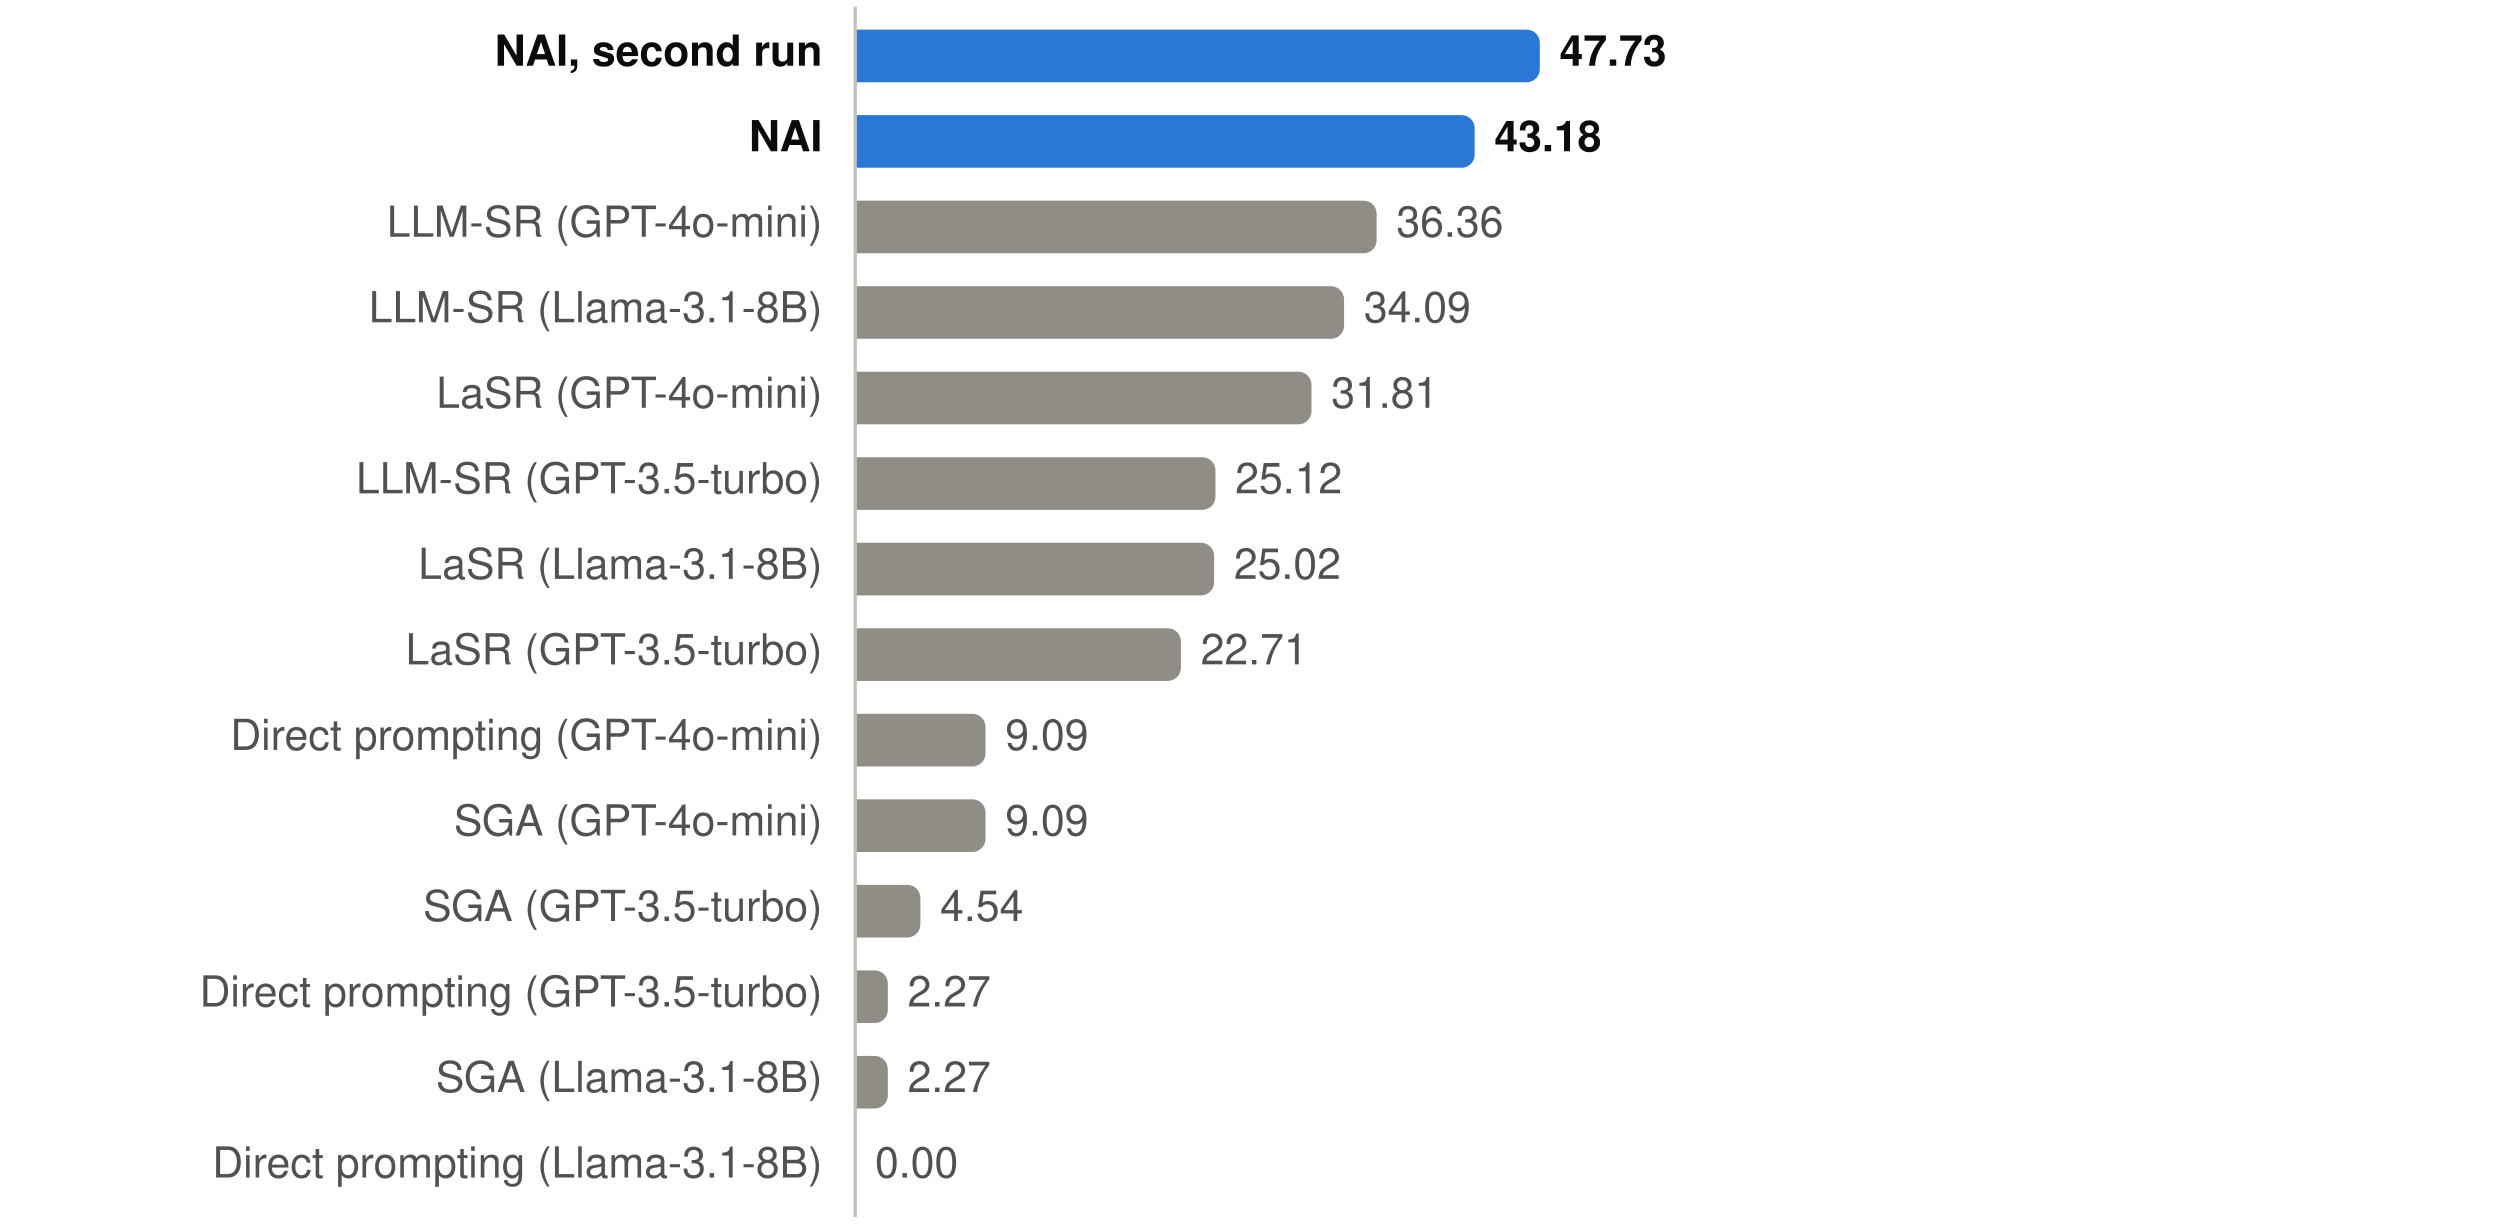
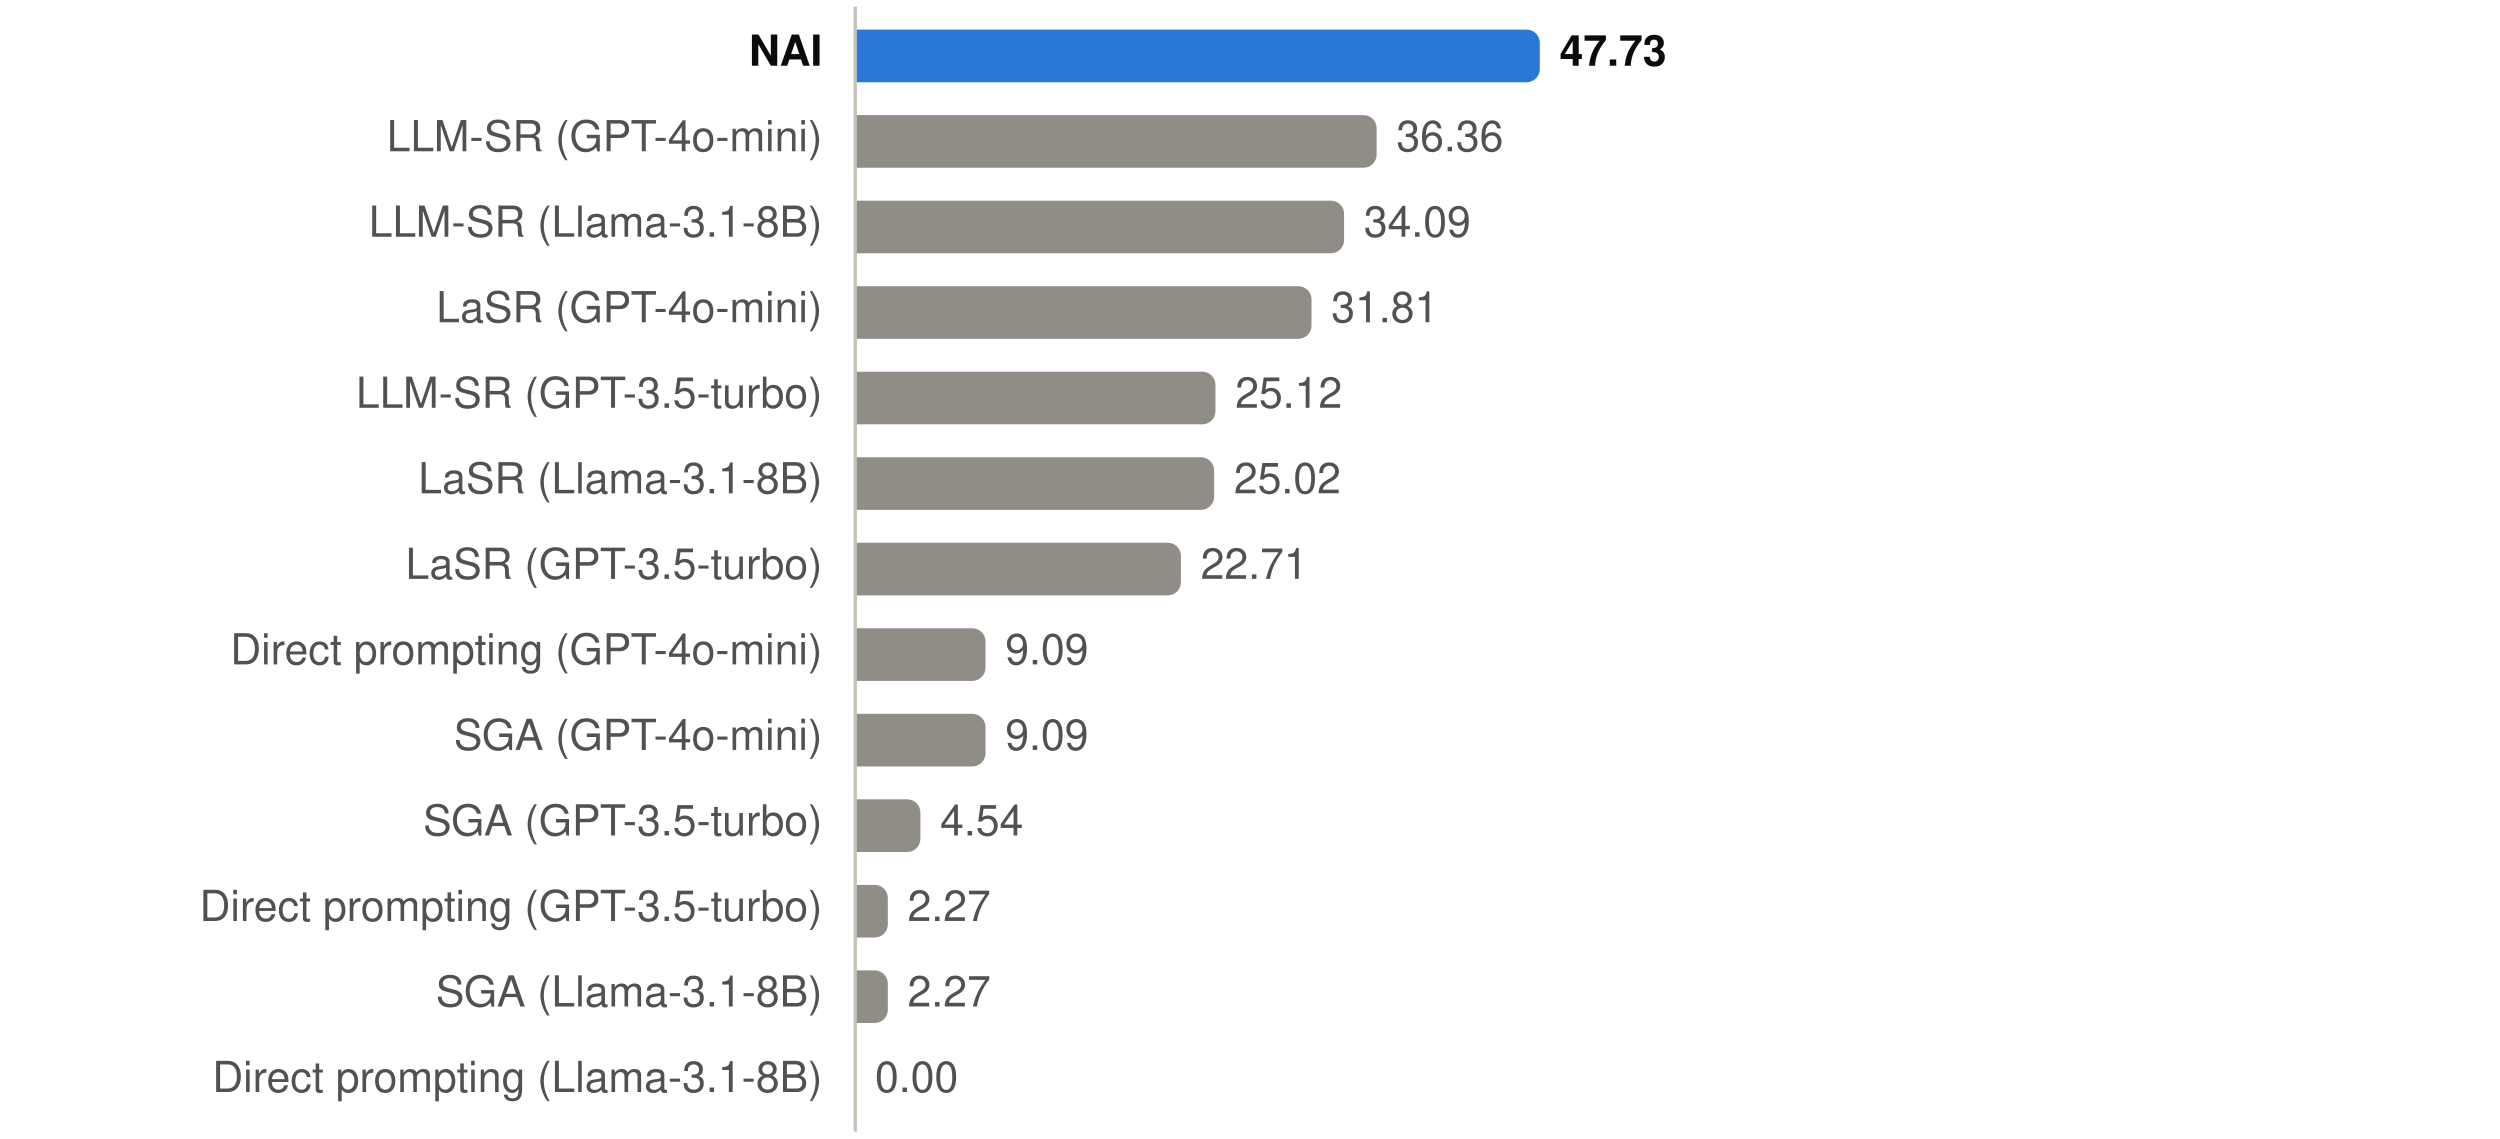
- <svg xmlns="http://www.w3.org/2000/svg" width="760" height="372" viewBox="0 0 760 372" role="img" aria-labelledby="t d">
+ <svg xmlns="http://www.w3.org/2000/svg" width="760" height="346" viewBox="0 0 760 346" role="img" aria-labelledby="t d">
  <g font-family="system-ui, -apple-system, 'Segoe UI', Helvetica, Arial, sans-serif" font-size="13">
-     <text x="250" y="17.0" fill="#0b0b0b" text-anchor="end" dominant-baseline="central" font-weight="700">NAI, second run</text>
+     <text x="250" y="17.0" fill="#0b0b0b" text-anchor="end" dominant-baseline="central" font-weight="700">NAI</text>
    <path d="M260.0 9.0 H464.1 a4 4 0 0 1 4 4 V21.0 a4 4 0 0 1 -4 4 H260.0 Z" fill="#2a78d6" />
    <text x="474.1" y="17.0" fill="#0b0b0b" dominant-baseline="central" font-weight="700">47.73</text>
-     <text x="250" y="43.0" fill="#0b0b0b" text-anchor="end" dominant-baseline="central" font-weight="700">NAI</text>
-     <path d="M260.0 35.0 H444.3 a4 4 0 0 1 4 4 V47.0 a4 4 0 0 1 -4 4 H260.0 Z" fill="#2a78d6" />
-     <text x="454.3" y="43.0" fill="#0b0b0b" dominant-baseline="central" font-weight="700">43.18</text>
-     <text x="250" y="69.0" fill="#52514e" text-anchor="end" dominant-baseline="central">LLM-SR (GPT-4o-mini)</text>
-     <path d="M260.0 61.0 H414.5 a4 4 0 0 1 4 4 V73.0 a4 4 0 0 1 -4 4 H260.0 Z" fill="#8f8d86" />
-     <text x="424.5" y="69.0" fill="#52514e" dominant-baseline="central">36.36</text>
-     <text x="250" y="95.0" fill="#52514e" text-anchor="end" dominant-baseline="central">LLM-SR (Llama-3.1-8B)</text>
-     <path d="M260.0 87.0 H404.6 a4 4 0 0 1 4 4 V99.0 a4 4 0 0 1 -4 4 H260.0 Z" fill="#8f8d86" />
-     <text x="414.6" y="95.0" fill="#52514e" dominant-baseline="central">34.09</text>
-     <text x="250" y="121.0" fill="#52514e" text-anchor="end" dominant-baseline="central">LaSR (GPT-4o-mini)</text>
-     <path d="M260.0 113.0 H394.7 a4 4 0 0 1 4 4 V125.0 a4 4 0 0 1 -4 4 H260.0 Z" fill="#8f8d86" />
-     <text x="404.7" y="121.0" fill="#52514e" dominant-baseline="central">31.81</text>
-     <text x="250" y="147.0" fill="#52514e" text-anchor="end" dominant-baseline="central">LLM-SR (GPT-3.5-turbo)</text>
-     <path d="M260.0 139.0 H365.5 a4 4 0 0 1 4 4 V151.0 a4 4 0 0 1 -4 4 H260.0 Z" fill="#8f8d86" />
-     <text x="375.5" y="147.0" fill="#52514e" dominant-baseline="central">25.12</text>
-     <text x="250" y="173.0" fill="#52514e" text-anchor="end" dominant-baseline="central">LaSR (Llama-3.1-8B)</text>
-     <path d="M260.0 165.0 H365.1 a4 4 0 0 1 4 4 V177.0 a4 4 0 0 1 -4 4 H260.0 Z" fill="#8f8d86" />
-     <text x="375.1" y="173.0" fill="#52514e" dominant-baseline="central">25.02</text>
-     <text x="250" y="199.0" fill="#52514e" text-anchor="end" dominant-baseline="central">LaSR (GPT-3.5-turbo)</text>
-     <path d="M260.0 191.0 H355.0 a4 4 0 0 1 4 4 V203.0 a4 4 0 0 1 -4 4 H260.0 Z" fill="#8f8d86" />
-     <text x="365.0" y="199.0" fill="#52514e" dominant-baseline="central">22.71</text>
-     <text x="250" y="225.0" fill="#52514e" text-anchor="end" dominant-baseline="central">Direct prompting (GPT-4o-mini)</text>
+     <text x="250" y="43.0" fill="#52514e" text-anchor="end" dominant-baseline="central">LLM-SR (GPT-4o-mini)</text>
+     <path d="M260.0 35.0 H414.5 a4 4 0 0 1 4 4 V47.0 a4 4 0 0 1 -4 4 H260.0 Z" fill="#8f8d86" />
+     <text x="424.5" y="43.0" fill="#52514e" dominant-baseline="central">36.36</text>
+     <text x="250" y="69.0" fill="#52514e" text-anchor="end" dominant-baseline="central">LLM-SR (Llama-3.1-8B)</text>
+     <path d="M260.0 61.0 H404.6 a4 4 0 0 1 4 4 V73.0 a4 4 0 0 1 -4 4 H260.0 Z" fill="#8f8d86" />
+     <text x="414.6" y="69.0" fill="#52514e" dominant-baseline="central">34.09</text>
+     <text x="250" y="95.0" fill="#52514e" text-anchor="end" dominant-baseline="central">LaSR (GPT-4o-mini)</text>
+     <path d="M260.0 87.0 H394.7 a4 4 0 0 1 4 4 V99.0 a4 4 0 0 1 -4 4 H260.0 Z" fill="#8f8d86" />
+     <text x="404.7" y="95.0" fill="#52514e" dominant-baseline="central">31.81</text>
+     <text x="250" y="121.0" fill="#52514e" text-anchor="end" dominant-baseline="central">LLM-SR (GPT-3.5-turbo)</text>
+     <path d="M260.0 113.0 H365.5 a4 4 0 0 1 4 4 V125.0 a4 4 0 0 1 -4 4 H260.0 Z" fill="#8f8d86" />
+     <text x="375.5" y="121.0" fill="#52514e" dominant-baseline="central">25.12</text>
+     <text x="250" y="147.0" fill="#52514e" text-anchor="end" dominant-baseline="central">LaSR (Llama-3.1-8B)</text>
+     <path d="M260.0 139.0 H365.1 a4 4 0 0 1 4 4 V151.0 a4 4 0 0 1 -4 4 H260.0 Z" fill="#8f8d86" />
+     <text x="375.1" y="147.0" fill="#52514e" dominant-baseline="central">25.02</text>
+     <text x="250" y="173.0" fill="#52514e" text-anchor="end" dominant-baseline="central">LaSR (GPT-3.5-turbo)</text>
+     <path d="M260.0 165.0 H355.0 a4 4 0 0 1 4 4 V177.0 a4 4 0 0 1 -4 4 H260.0 Z" fill="#8f8d86" />
+     <text x="365.0" y="173.0" fill="#52514e" dominant-baseline="central">22.71</text>
+     <text x="250" y="199.0" fill="#52514e" text-anchor="end" dominant-baseline="central">Direct prompting (GPT-4o-mini)</text>
+     <path d="M260.0 191.0 H295.6 a4 4 0 0 1 4 4 V203.0 a4 4 0 0 1 -4 4 H260.0 Z" fill="#8f8d86" />
+     <text x="305.6" y="199.0" fill="#52514e" dominant-baseline="central">9.09</text>
+     <text x="250" y="225.0" fill="#52514e" text-anchor="end" dominant-baseline="central">SGA (GPT-4o-mini)</text>
    <path d="M260.0 217.0 H295.6 a4 4 0 0 1 4 4 V229.0 a4 4 0 0 1 -4 4 H260.0 Z" fill="#8f8d86" />
    <text x="305.6" y="225.0" fill="#52514e" dominant-baseline="central">9.09</text>
-     <text x="250" y="251.0" fill="#52514e" text-anchor="end" dominant-baseline="central">SGA (GPT-4o-mini)</text>
-     <path d="M260.0 243.0 H295.6 a4 4 0 0 1 4 4 V255.0 a4 4 0 0 1 -4 4 H260.0 Z" fill="#8f8d86" />
-     <text x="305.6" y="251.0" fill="#52514e" dominant-baseline="central">9.09</text>
-     <text x="250" y="277.0" fill="#52514e" text-anchor="end" dominant-baseline="central">SGA (GPT-3.5-turbo)</text>
-     <path d="M260.0 269.0 H275.8 a4 4 0 0 1 4 4 V281.0 a4 4 0 0 1 -4 4 H260.0 Z" fill="#8f8d86" />
-     <text x="285.8" y="277.0" fill="#52514e" dominant-baseline="central">4.54</text>
-     <text x="250" y="303.0" fill="#52514e" text-anchor="end" dominant-baseline="central">Direct prompting (GPT-3.5-turbo)</text>
+     <text x="250" y="251.0" fill="#52514e" text-anchor="end" dominant-baseline="central">SGA (GPT-3.5-turbo)</text>
+     <path d="M260.0 243.0 H275.8 a4 4 0 0 1 4 4 V255.0 a4 4 0 0 1 -4 4 H260.0 Z" fill="#8f8d86" />
+     <text x="285.8" y="251.0" fill="#52514e" dominant-baseline="central">4.54</text>
+     <text x="250" y="277.0" fill="#52514e" text-anchor="end" dominant-baseline="central">Direct prompting (GPT-3.5-turbo)</text>
+     <path d="M260.0 269.0 H265.9 a4 4 0 0 1 4 4 V281.0 a4 4 0 0 1 -4 4 H260.0 Z" fill="#8f8d86" />
+     <text x="275.9" y="277.0" fill="#52514e" dominant-baseline="central">2.27</text>
+     <text x="250" y="303.0" fill="#52514e" text-anchor="end" dominant-baseline="central">SGA (Llama-3.1-8B)</text>
    <path d="M260.0 295.0 H265.9 a4 4 0 0 1 4 4 V307.0 a4 4 0 0 1 -4 4 H260.0 Z" fill="#8f8d86" />
    <text x="275.9" y="303.0" fill="#52514e" dominant-baseline="central">2.27</text>
-     <text x="250" y="329.0" fill="#52514e" text-anchor="end" dominant-baseline="central">SGA (Llama-3.1-8B)</text>
-     <path d="M260.0 321.0 H265.9 a4 4 0 0 1 4 4 V333.0 a4 4 0 0 1 -4 4 H260.0 Z" fill="#8f8d86" />
-     <text x="275.9" y="329.0" fill="#52514e" dominant-baseline="central">2.27</text>
-     <text x="250" y="355.0" fill="#52514e" text-anchor="end" dominant-baseline="central">Direct prompting (Llama-3.1-8B)</text>
-     <text x="266.0" y="355.0" fill="#52514e" dominant-baseline="central">0.00</text>
-     <line x1="260" y1="2" x2="260" y2="370" stroke="#c3c2b7" stroke-width="1" />
+     <text x="250" y="329.0" fill="#52514e" text-anchor="end" dominant-baseline="central">Direct prompting (Llama-3.1-8B)</text>
+     <text x="266.0" y="329.0" fill="#52514e" dominant-baseline="central">0.00</text>
+     <line x1="260" y1="2" x2="260" y2="344" stroke="#c3c2b7" stroke-width="1" />
  </g>
</svg>
